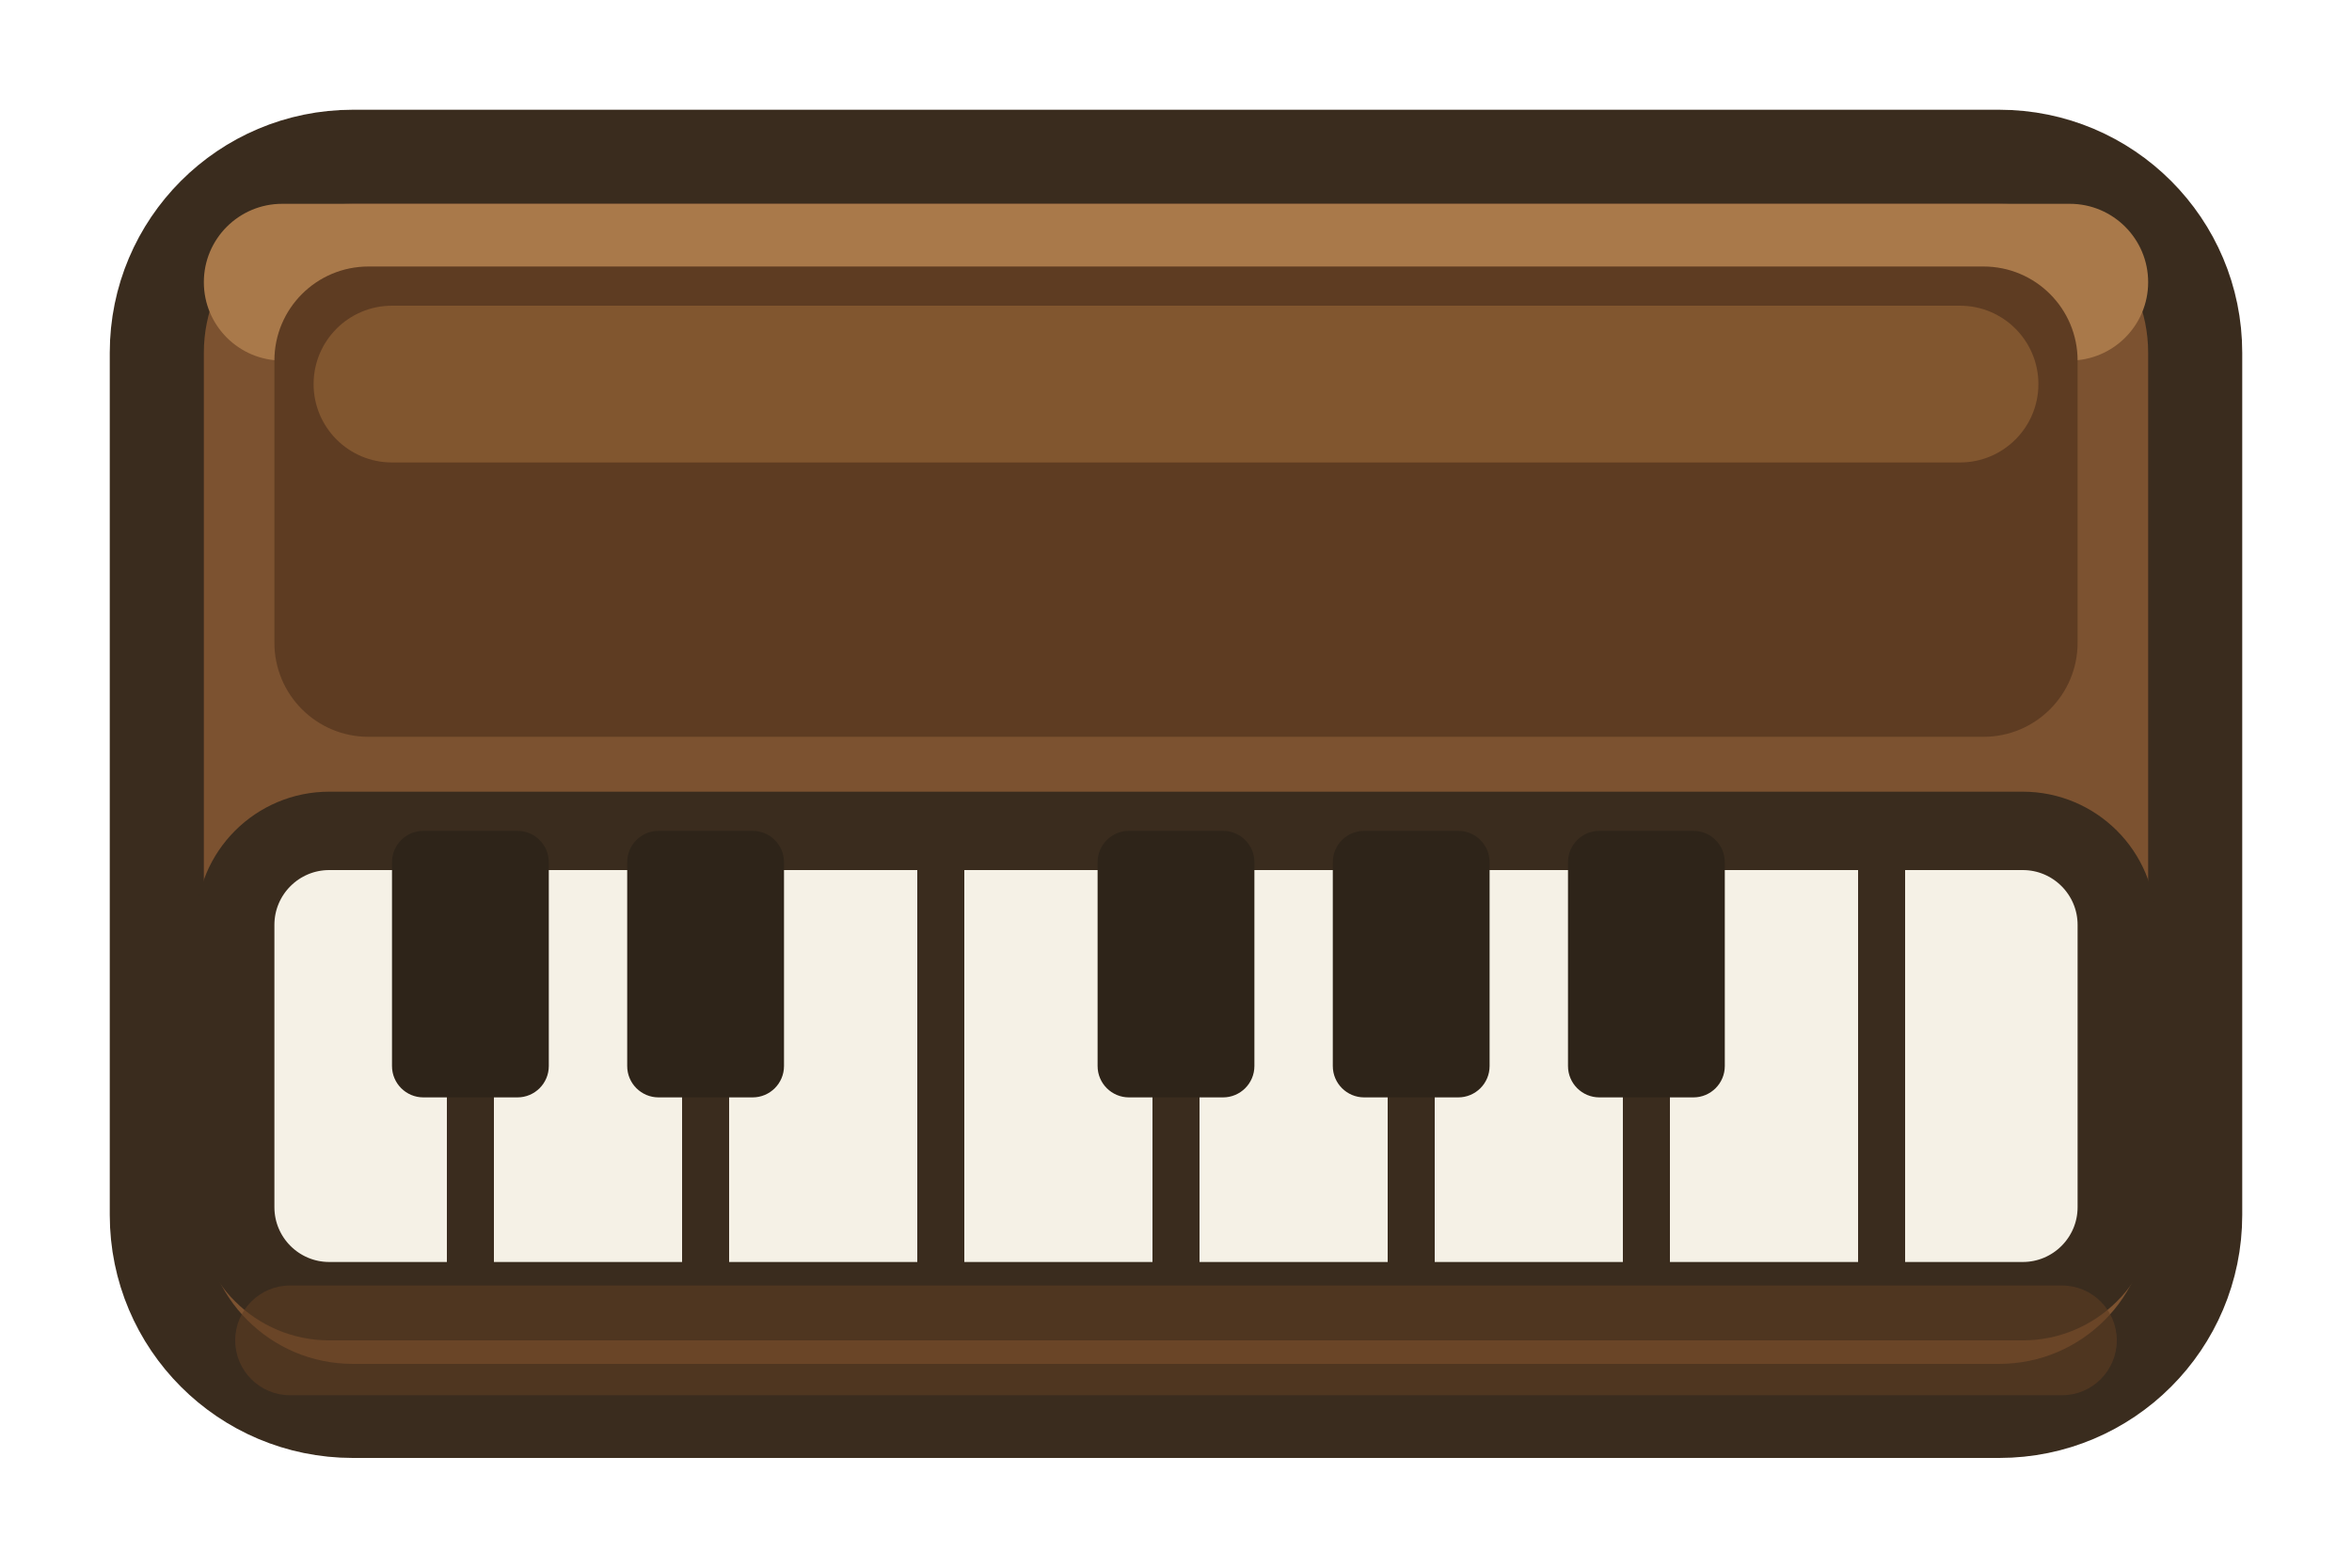
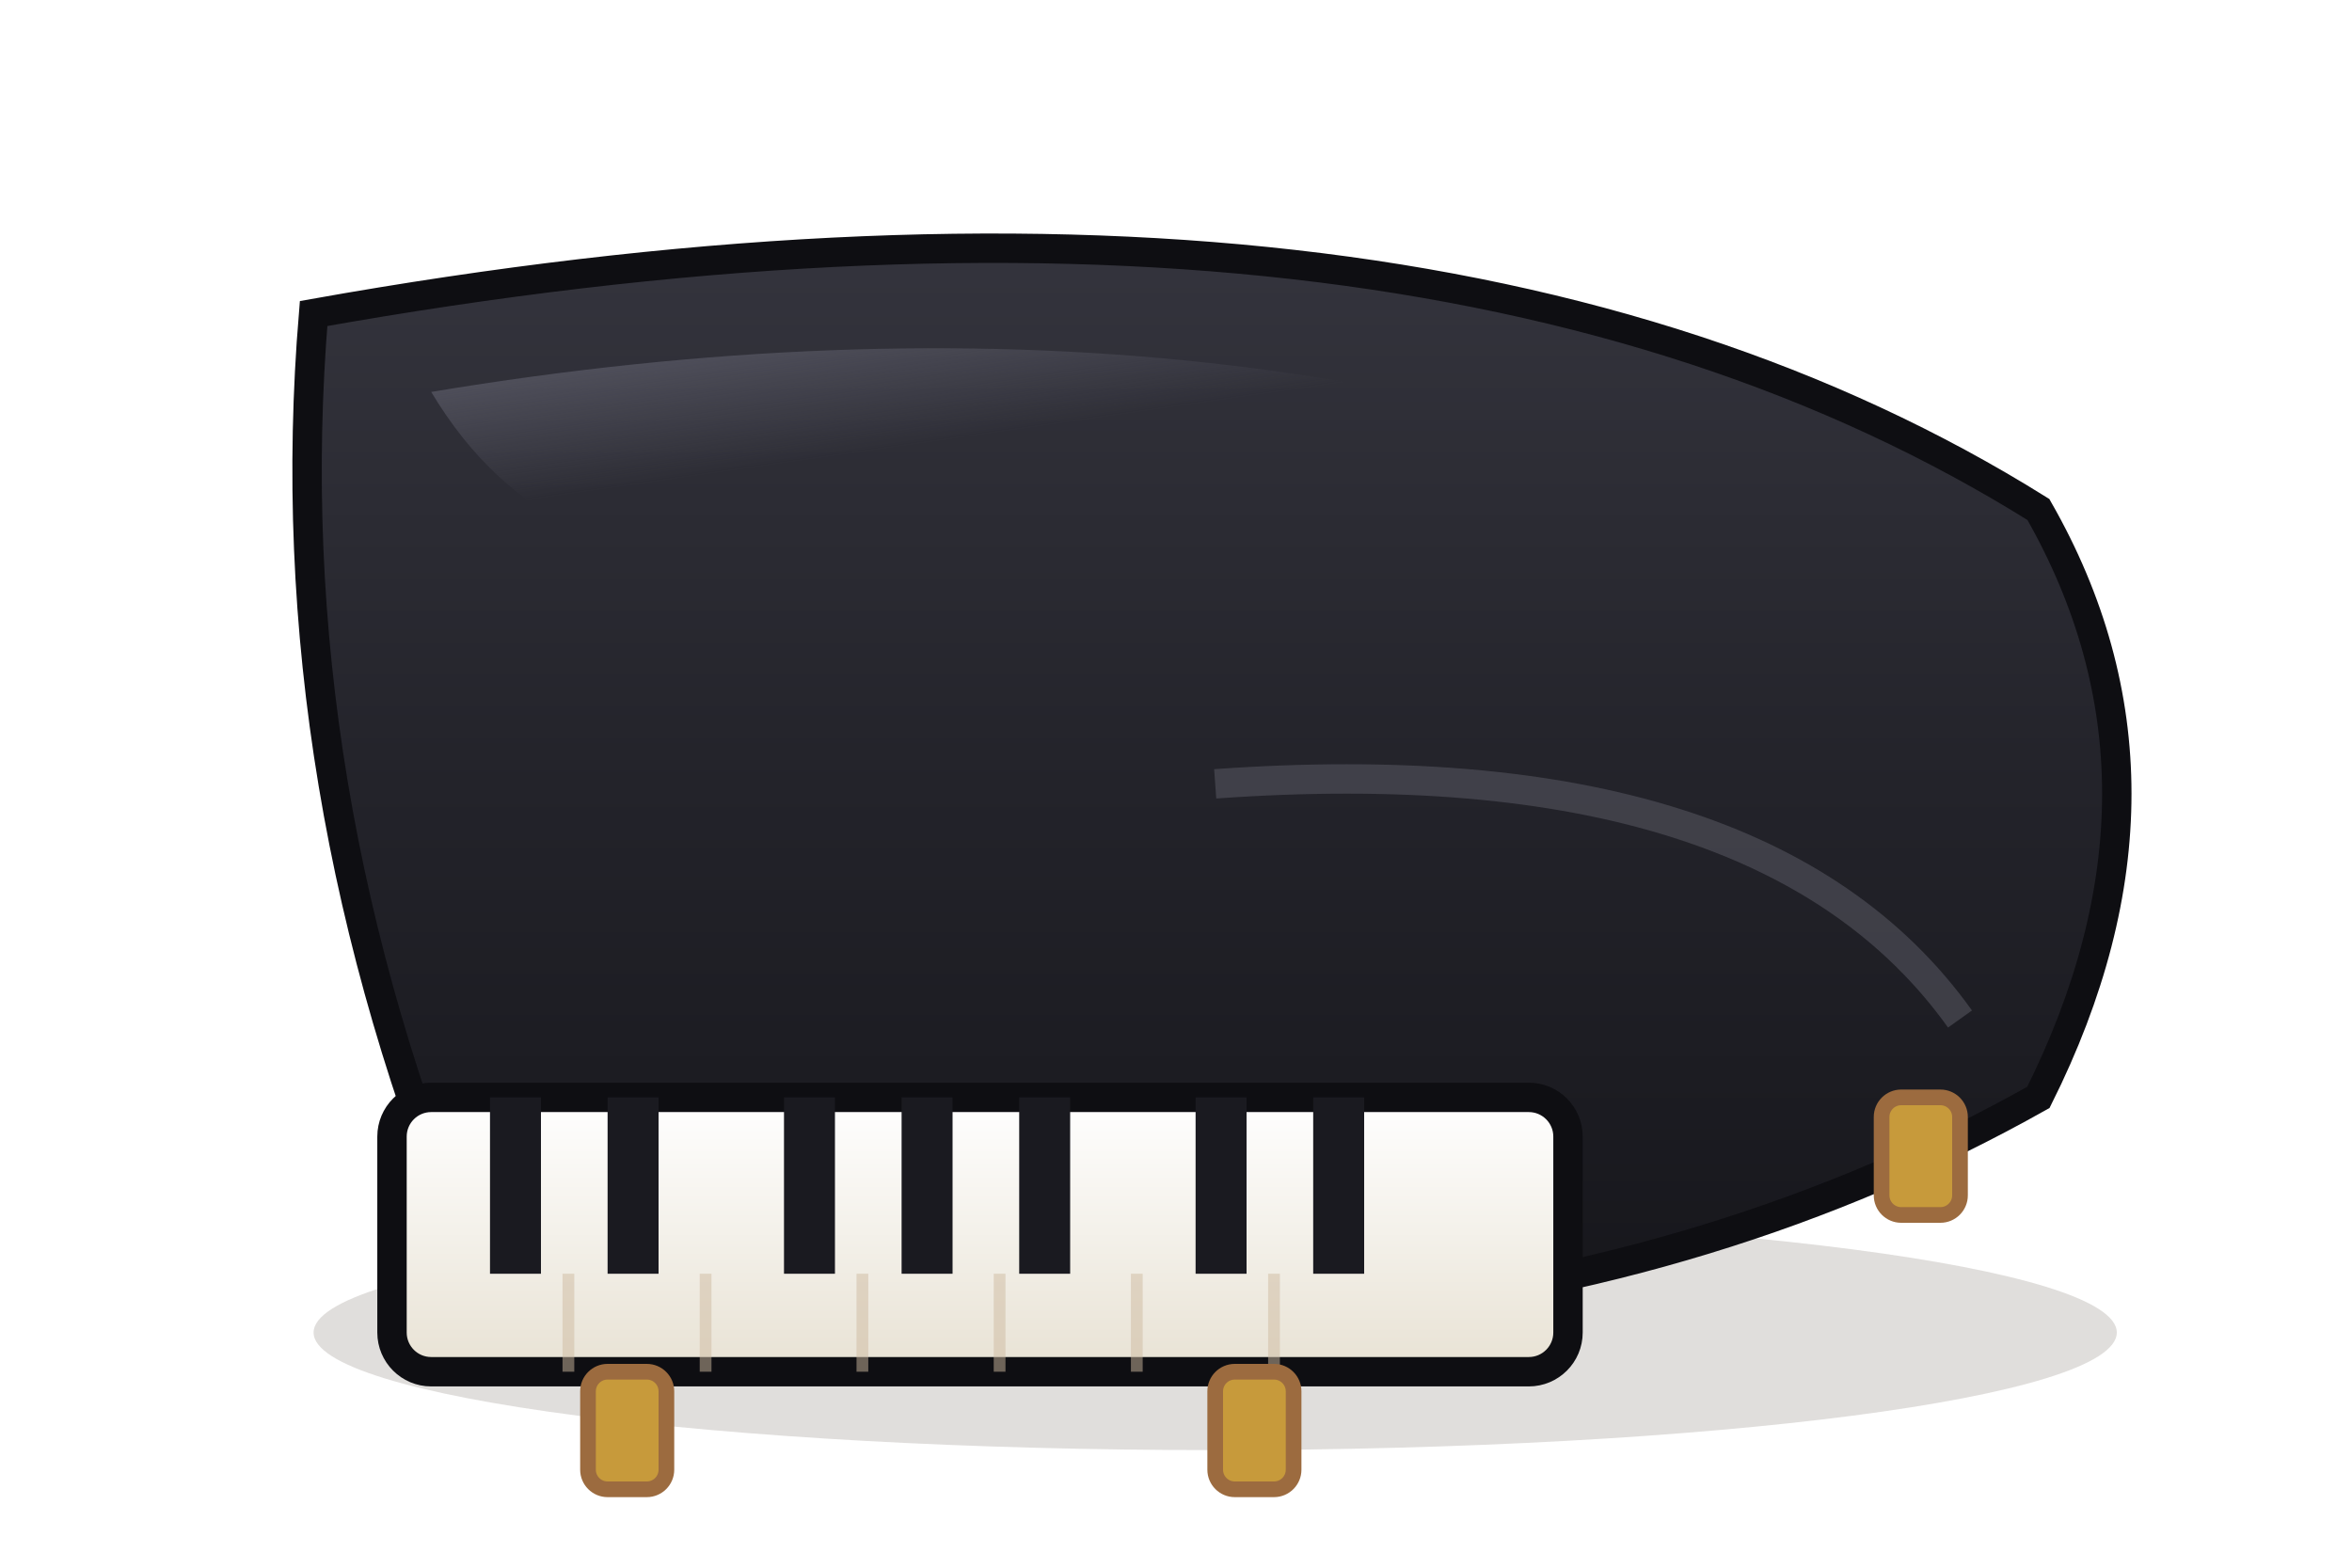
- <svg xmlns="http://www.w3.org/2000/svg" width="30" height="20" viewBox="0 0 30 20">
-   <rect x="2" y="2" width="26" height="16" rx="2.5" fill="#7c5230" stroke="#3a2c1e" stroke-width="1.2" />
-   <rect x="2.6" y="2.6" width="24.8" height="2" rx="1" fill="#a9794a" />
-   <rect x="3.5" y="3.4" width="23" height="6" rx="1.2" fill="#5e3c22" />
-   <rect x="4" y="3.9" width="22" height="2" rx="1" fill="#8a5c32" opacity="0.8" />
-   <rect x="3" y="10.6" width="24" height="6" rx="1.2" fill="#f5f1e6" stroke="#3a2c1e" stroke-width="1" />
-   <path d="M6 10.6 V16.6" stroke="#3a2c1e" stroke-width="0.6" />
-   <path d="M9 10.6 V16.6" stroke="#3a2c1e" stroke-width="0.6" />
-   <path d="M12 10.6 V16.6" stroke="#3a2c1e" stroke-width="0.6" />
-   <path d="M15 10.6 V16.6" stroke="#3a2c1e" stroke-width="0.6" />
-   <path d="M18 10.6 V16.6" stroke="#3a2c1e" stroke-width="0.6" />
-   <path d="M21 10.6 V16.6" stroke="#3a2c1e" stroke-width="0.6" />
-   <path d="M24 10.6 V16.6" stroke="#3a2c1e" stroke-width="0.6" />
-   <rect x="5" y="10.6" width="2" height="3.4" rx="0.4" fill="#2e2419" />
-   <rect x="8" y="10.6" width="2" height="3.4" rx="0.4" fill="#2e2419" />
-   <rect x="14" y="10.6" width="2" height="3.4" rx="0.4" fill="#2e2419" />
-   <rect x="17" y="10.6" width="2" height="3.4" rx="0.4" fill="#2e2419" />
-   <rect x="20" y="10.6" width="2" height="3.4" rx="0.4" fill="#2e2419" />
-   <rect x="3" y="16.4" width="24" height="1.4" rx="0.7" fill="#5e3c22" opacity="0.6" />
+ <svg xmlns="http://www.w3.org/2000/svg" width="120" height="80" viewBox="0 0 120 80">
+   <defs>
+     <linearGradient id="piano_body" x1="0" y1="0" x2="0" y2="1">
+       <stop offset="0" stop-color="#34343d" />
+       <stop offset="0.5" stop-color="#23232a" />
+       <stop offset="1" stop-color="#16161b" />
+     </linearGradient>
+     <linearGradient id="piano_sheen" x1="0" y1="0" x2="1" y2="1">
+       <stop offset="0" stop-color="#6a6a78" stop-opacity="0.7" />
+       <stop offset="0.4" stop-color="#6a6a78" stop-opacity="0" />
+     </linearGradient>
+     <linearGradient id="piano_keys" x1="0" y1="0" x2="0" y2="1">
+       <stop offset="0" stop-color="#ffffff" />
+       <stop offset="1" stop-color="#e8e2d4" />
+     </linearGradient>
+   </defs>
+   <ellipse cx="62" cy="68" rx="46" ry="6" fill="#3a2c1e" opacity="0.16" />
+   <path d="M16 16 Q72 6 104 26 Q112 40 104 56 Q72 74 24 64 Q14 40 16 16 Z" fill="url(#piano_body)" stroke="#0e0e12" stroke-width="1.5" />
+   <path d="M22 20 Q64 13 96 28 Q70 24 40 28 Q28 30 22 20 Z" fill="url(#piano_sheen)" />
+   <path d="M62 40 Q90 38 100 52" fill="none" stroke="#54545e" stroke-width="1.5" opacity="0.6" />
+   <rect x="20" y="56" width="60" height="14" rx="2" fill="url(#piano_keys)" stroke="#0e0e12" stroke-width="1.5" />
+   <g fill="#1a1a20">
+     <rect x="25" y="56" width="2.6" height="9" />
+     <rect x="31" y="56" width="2.6" height="9" />
+     <rect x="40" y="56" width="2.6" height="9" />
+     <rect x="46" y="56" width="2.6" height="9" />
+     <rect x="52" y="56" width="2.6" height="9" />
+     <rect x="61" y="56" width="2.6" height="9" />
+     <rect x="67" y="56" width="2.6" height="9" />
+   </g>
+   <g stroke="#cdb9a0" stroke-width="0.6" opacity="0.5">
+     <line x1="29" y1="65" x2="29" y2="70" />
+     <line x1="36" y1="65" x2="36" y2="70" />
+     <line x1="44" y1="65" x2="44" y2="70" />
+     <line x1="51" y1="65" x2="51" y2="70" />
+     <line x1="58" y1="65" x2="58" y2="70" />
+     <line x1="65" y1="65" x2="65" y2="70" />
+   </g>
+   <g fill="#c79a3b" stroke="#9c6b3f" stroke-width="0.8">
+     <rect x="30" y="70" width="4" height="6" rx="1" />
+     <rect x="62" y="70" width="4" height="6" rx="1" />
+     <rect x="96" y="56" width="4" height="6" rx="1" />
+   </g>
</svg>
